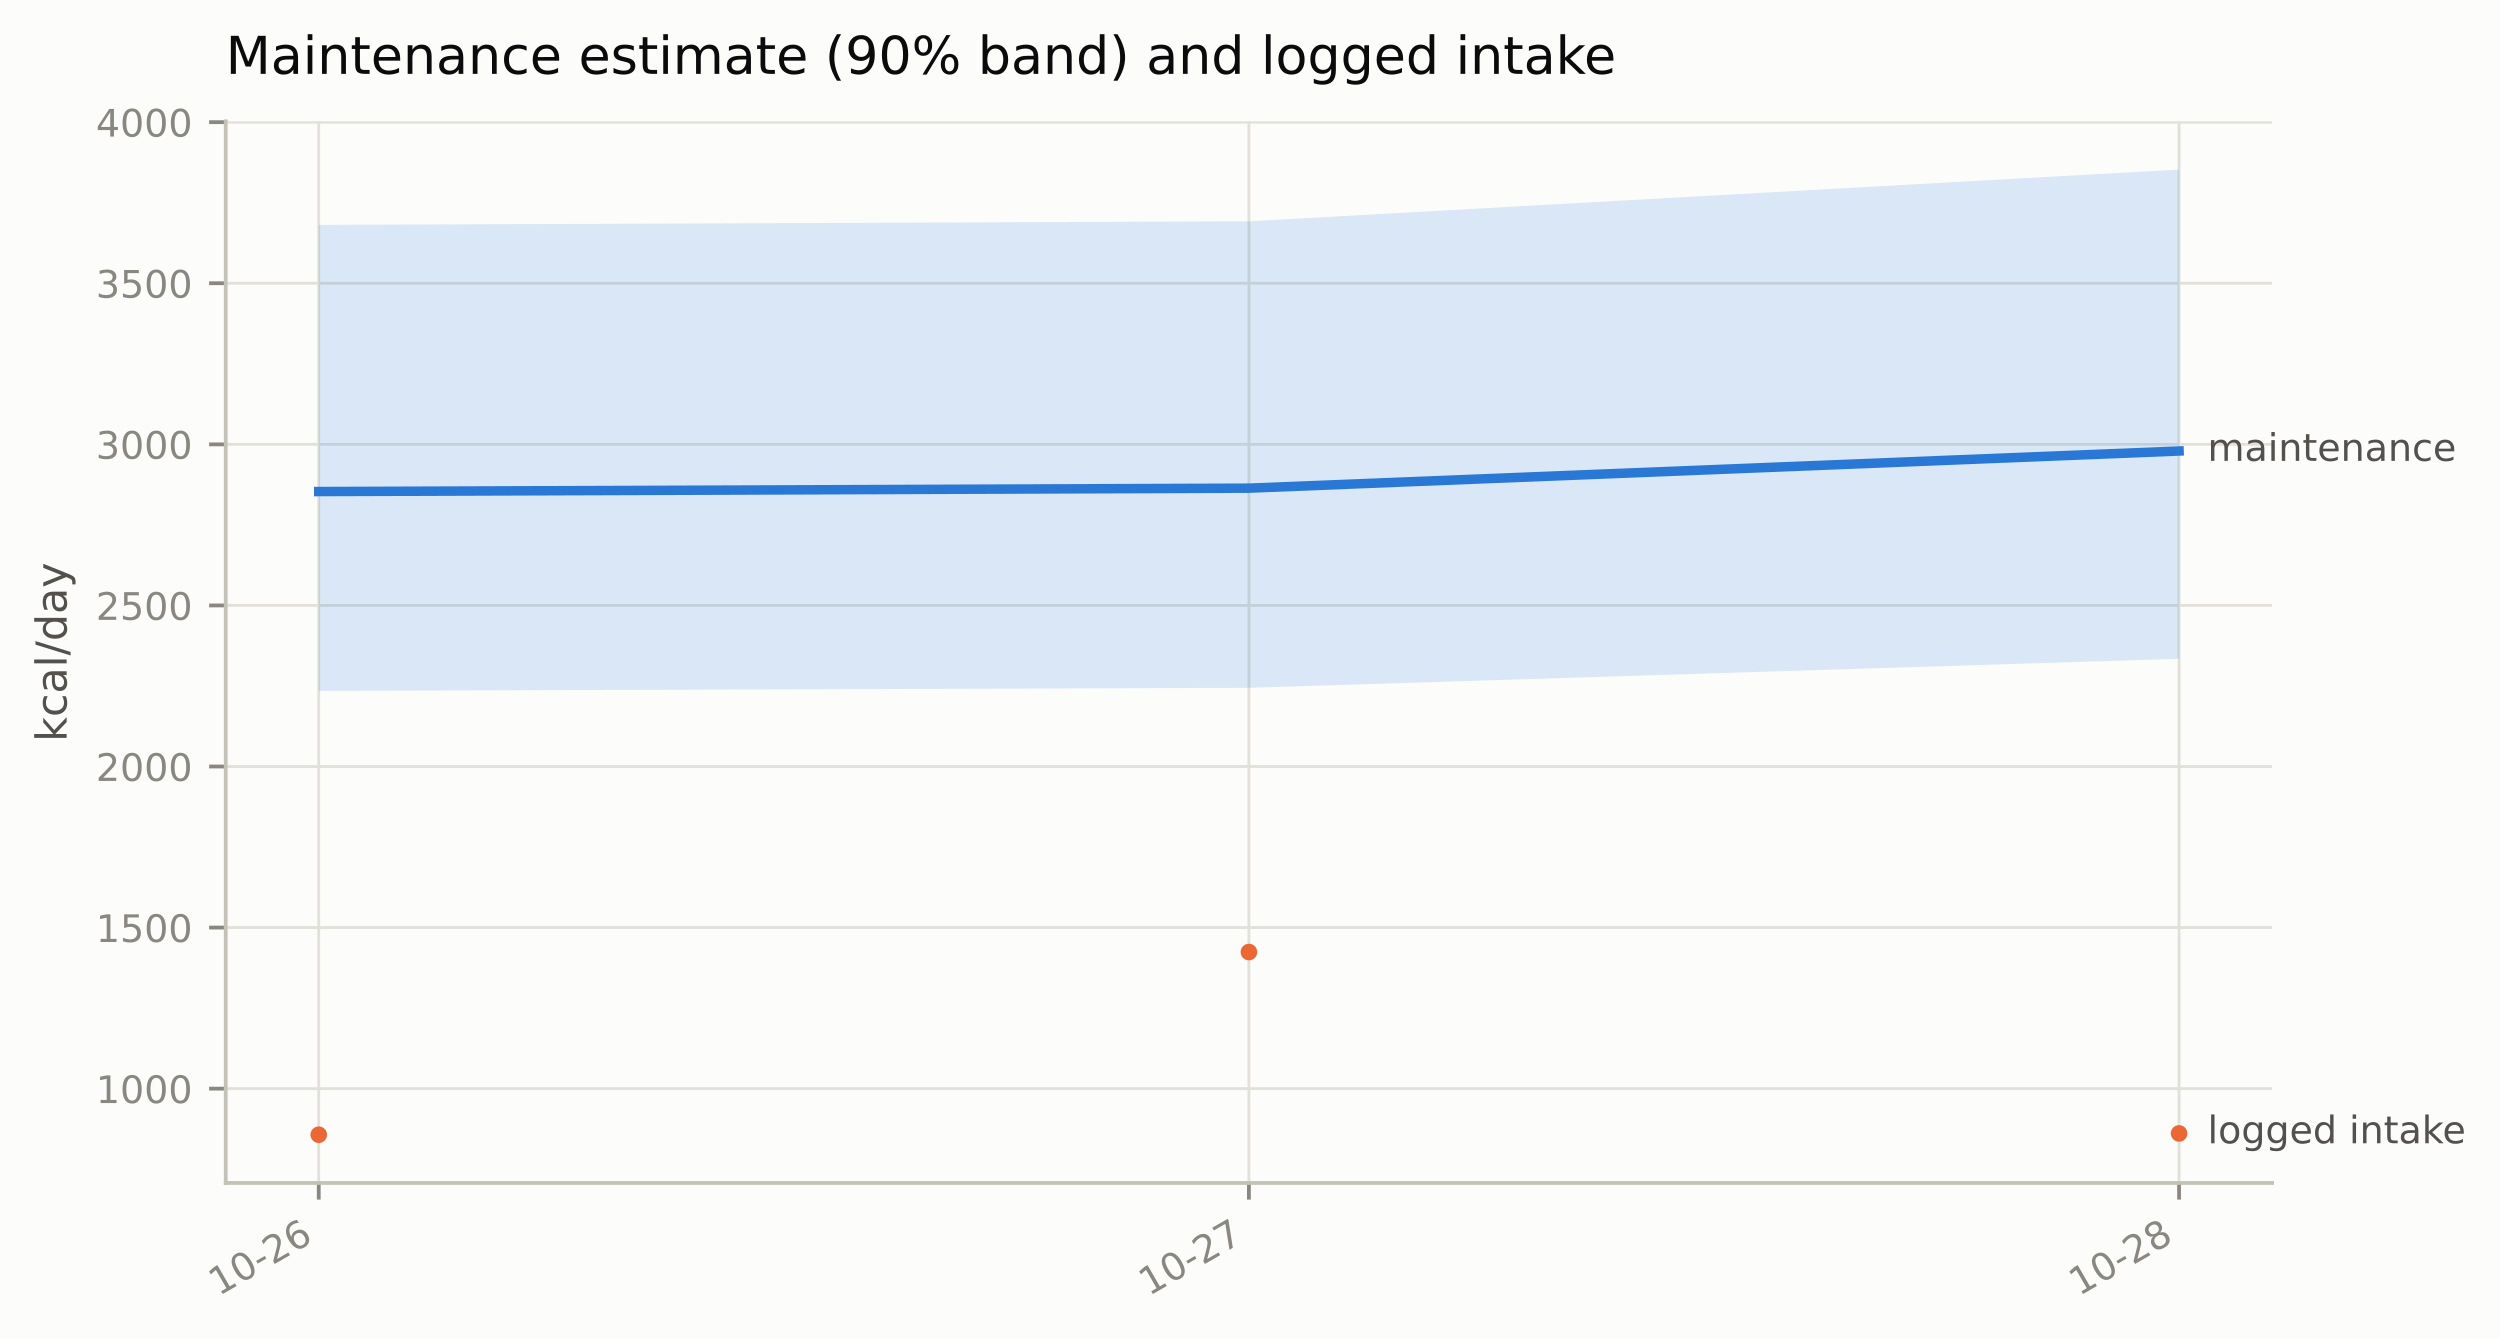
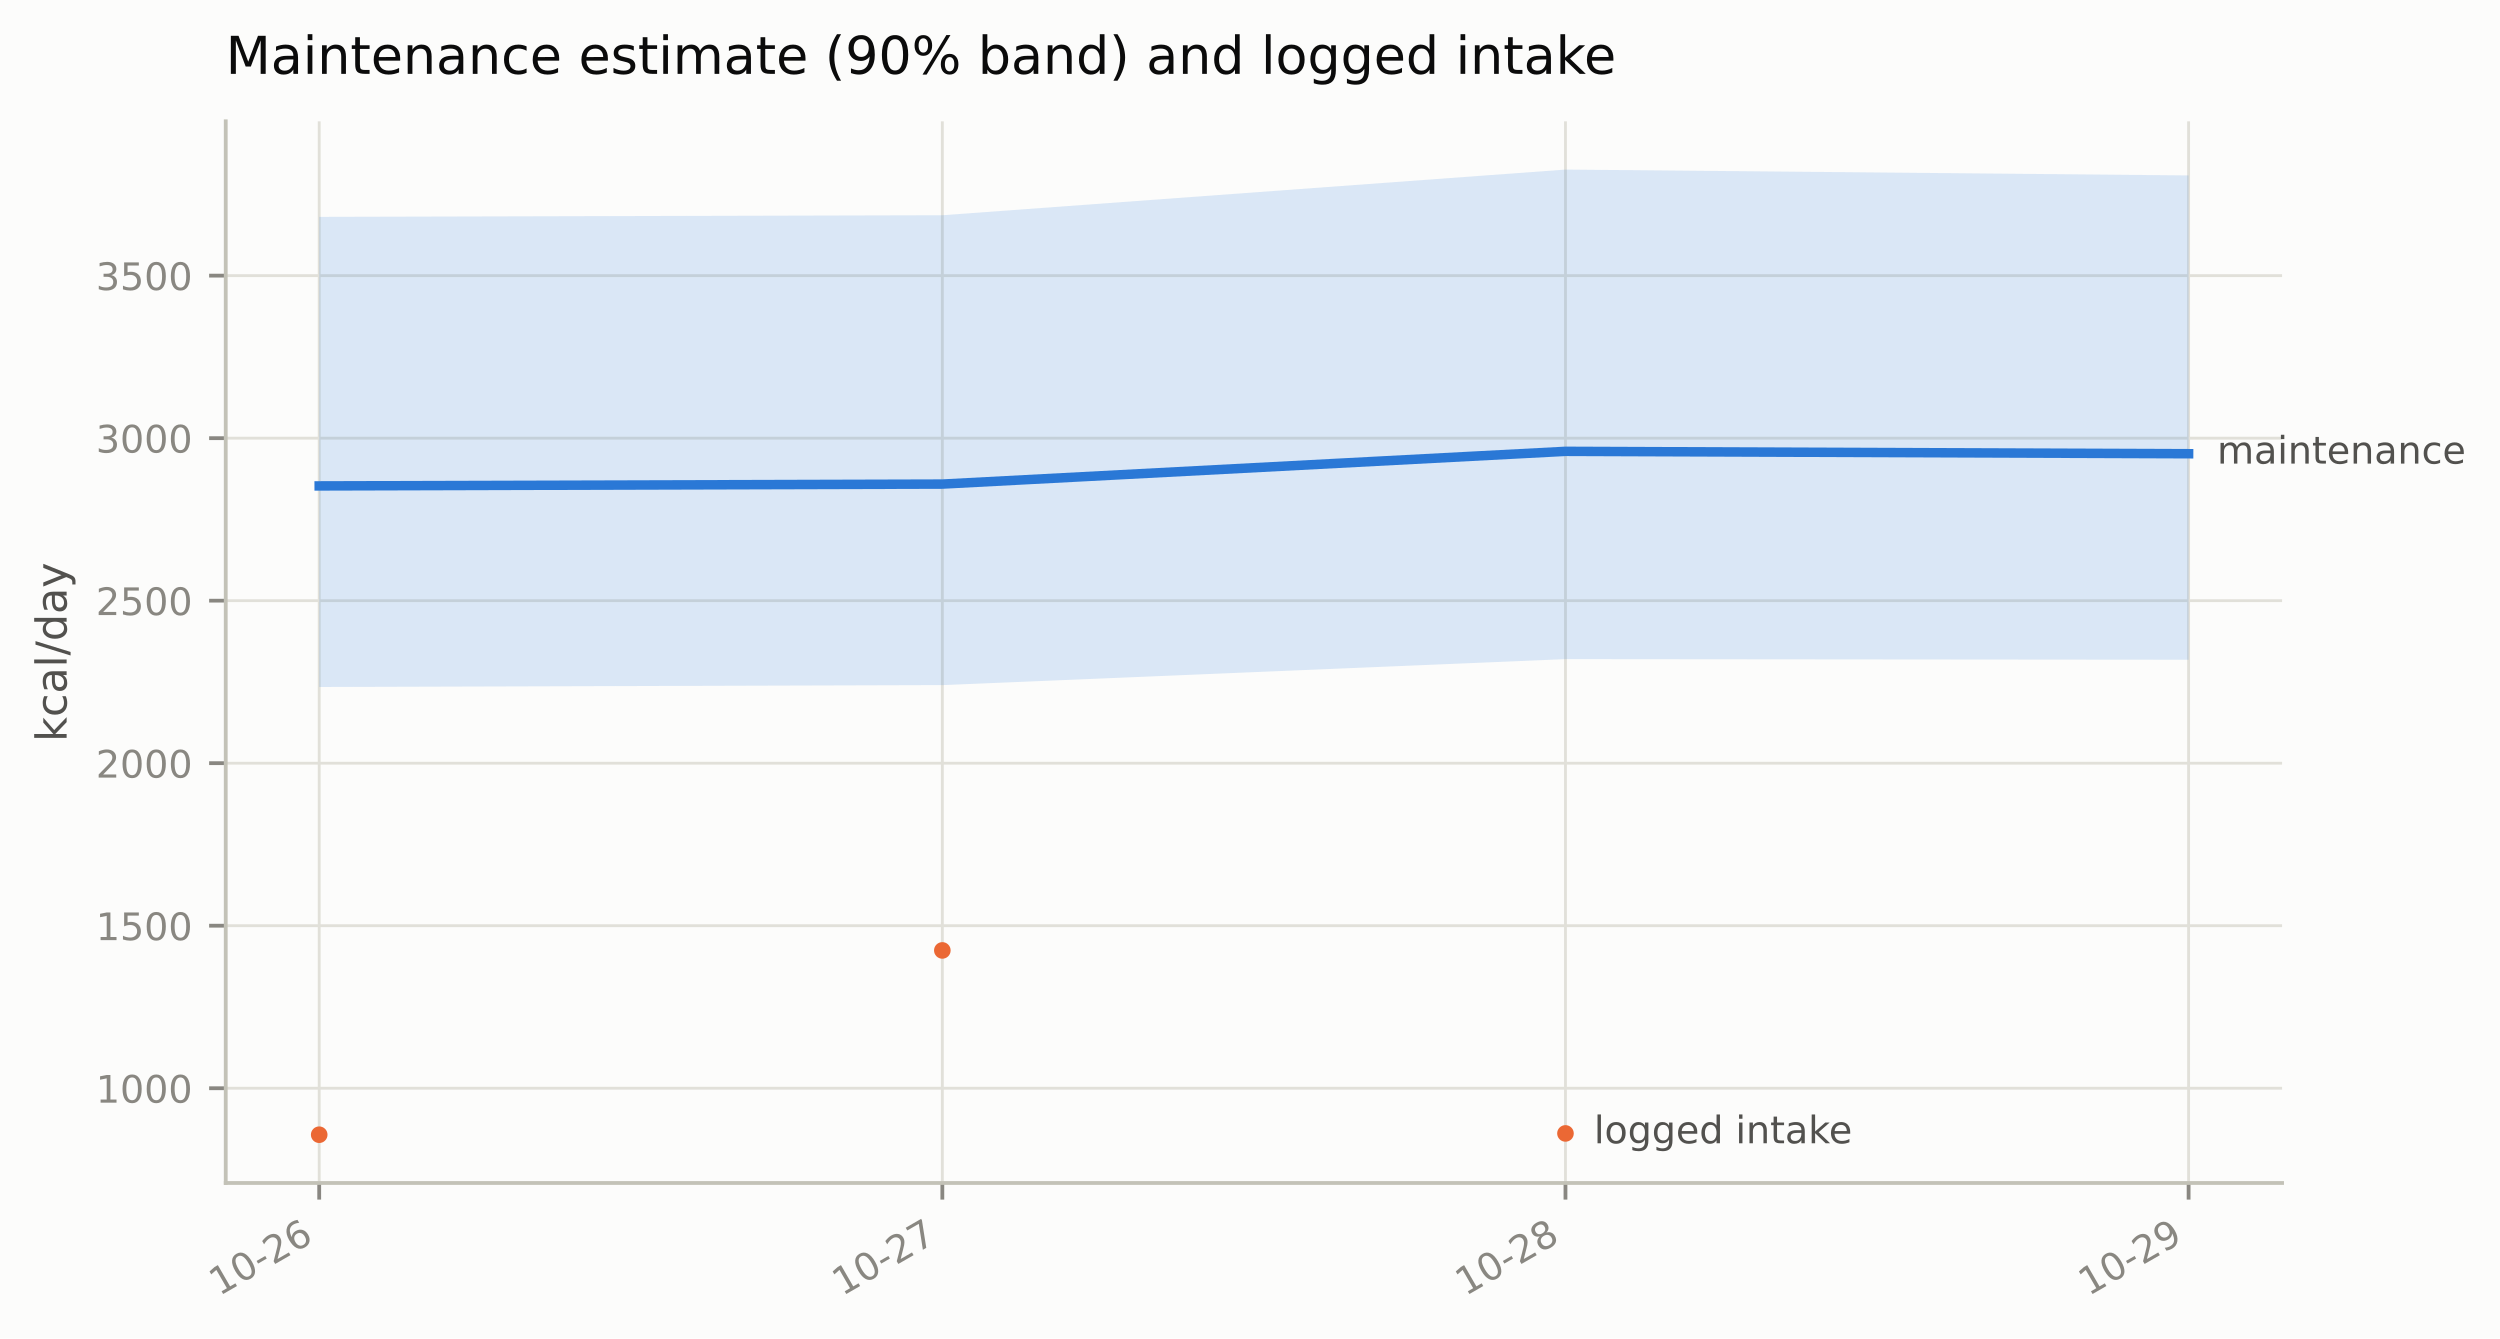
- <svg xmlns="http://www.w3.org/2000/svg" xmlns:xlink="http://www.w3.org/1999/xlink" width="526.741pt" height="282pt" viewBox="0 0 526.741 282" version="1.1">
+ <svg xmlns="http://www.w3.org/2000/svg" xmlns:xlink="http://www.w3.org/1999/xlink" width="526.737pt" height="282pt" viewBox="0 0 526.737 282" version="1.1">
  <defs>
    <style type="text/css">*{stroke-linejoin: round; stroke-linecap: butt}</style>
  </defs>
  <g id="figure_1">
    <g id="patch_1">
-       <path d="M 0 282  L 526.741 282  L 526.741 0  L 0 0  z " style="fill: #fcfcfb" />
+       <path d="M 0 282  L 526.737 282  L 526.737 0  L 0 0  z " style="fill: #fcfcfb" />
    </g>
    <g id="axes_1">
      <g id="patch_2">
-         <path d="M 47.561 249.248  L 478.72 249.248  L 478.72 25.558  L 47.561 25.558  z " style="fill: #fcfcfb" />
+         <path d="M 47.561 249.248  L 480.821 249.248  L 480.821 25.558  L 47.561 25.558  z " style="fill: #fcfcfb" />
      </g>
      <g id="matplotlib.axis_1">
        <g id="xtick_1">
          <g id="line2d_1">
-             <path d="M 67.159 249.248  L 67.159 25.558  " clip-path="url(#pf07a06e24a)" style="fill: none; stroke: #e1e0d9; stroke-width: 0.6; stroke-linecap: square" />
+             <path d="M 67.254 249.248  L 67.254 25.558  " clip-path="url(#p0d6412caec)" style="fill: none; stroke: #e1e0d9; stroke-width: 0.6; stroke-linecap: square" />
          </g>
          <g id="line2d_2">
            <defs>
-               <path id="mf9ef6f9d89" d="M 0 0  L 0 3.5  " style="stroke: #898781; stroke-width: 0.8" />
+               <path id="m7386e6dd67" d="M 0 0  L 0 3.5  " style="stroke: #898781; stroke-width: 0.8" />
            </defs>
            <g>
-               <use xlink:href="#mf9ef6f9d89" x="67.159" y="249.248" style="fill: #898781; stroke: #898781; stroke-width: 0.8" />
+               <use xlink:href="#m7386e6dd67" x="67.254" y="249.248" style="fill: #898781; stroke: #898781; stroke-width: 0.8" />
            </g>
          </g>
          <g id="text_1">
-             <g style="fill: #898781" transform="translate(46.06605 273.1351) rotate(-30) scale(0.08 -0.08)">
+             <g style="fill: #898781" transform="translate(46.16157 273.1351) rotate(-30) scale(0.08 -0.08)">
              <defs>
                <path id="DejaVuSans-14" d="M 794 531  L 1825 531  L 1825 4091  L 703 3866  L 703 4441  L 1819 4666  L 2450 4666  L 2450 531  L 3481 531  L 3481 0  L 794 0  L 794 531  z " transform="scale(0.015625)" />
                <path id="DejaVuSans-13" d="M 2034 4250  Q 1547 4250 1301 3770  Q 1056 3291 1056 2328  Q 1056 1369 1301 889  Q 1547 409 2034 409  Q 2525 409 2770 889  Q 3016 1369 3016 2328  Q 3016 3291 2770 3770  Q 2525 4250 2034 4250  z M 2034 4750  Q 2819 4750 3233 4129  Q 3647 3509 3647 2328  Q 3647 1150 3233 529  Q 2819 -91 2034 -91  Q 1250 -91 836 529  Q 422 1150 422 2328  Q 422 3509 836 4129  Q 1250 4750 2034 4750  z " transform="scale(0.015625)" />
                <path id="DejaVuSans-10" d="M 313 2009  L 1997 2009  L 1997 1497  L 313 1497  L 313 2009  z " transform="scale(0.015625)" />
                <path id="DejaVuSans-15" d="M 1228 531  L 3431 531  L 3431 0  L 469 0  L 469 531  Q 828 903 1448 1529  Q 2069 2156 2228 2338  Q 2531 2678 2651 2914  Q 2772 3150 2772 3378  Q 2772 3750 2511 3984  Q 2250 4219 1831 4219  Q 1534 4219 1204 4116  Q 875 4013 500 3803  L 500 4441  Q 881 4594 1212 4672  Q 1544 4750 1819 4750  Q 2544 4750 2975 4387  Q 3406 4025 3406 3419  Q 3406 3131 3298 2873  Q 3191 2616 2906 2266  Q 2828 2175 2409 1742  Q 1991 1309 1228 531  z " transform="scale(0.015625)" />
                <path id="DejaVuSans-19" d="M 2113 2584  Q 1688 2584 1439 2293  Q 1191 2003 1191 1497  Q 1191 994 1439 701  Q 1688 409 2113 409  Q 2538 409 2786 701  Q 3034 994 3034 1497  Q 3034 2003 2786 2293  Q 2538 2584 2113 2584  z M 3366 4563  L 3366 3988  Q 3128 4100 2886 4159  Q 2644 4219 2406 4219  Q 1781 4219 1451 3797  Q 1122 3375 1075 2522  Q 1259 2794 1537 2939  Q 1816 3084 2150 3084  Q 2853 3084 3261 2657  Q 3669 2231 3669 1497  Q 3669 778 3244 343  Q 2819 -91 2113 -91  Q 1303 -91 875 529  Q 447 1150 447 2328  Q 447 3434 972 4092  Q 1497 4750 2381 4750  Q 2619 4750 2861 4703  Q 3103 4656 3366 4563  z " transform="scale(0.015625)" />
              </defs>
              <use xlink:href="#DejaVuSans-14" />
              <use xlink:href="#DejaVuSans-13" transform="translate(63.625 0)" />
              <use xlink:href="#DejaVuSans-10" transform="translate(127.25 0)" />
              <use xlink:href="#DejaVuSans-15" transform="translate(163.3281 0)" />
              <use xlink:href="#DejaVuSans-19" transform="translate(226.9531 0)" />
            </g>
          </g>
        </g>
        <g id="xtick_2">
          <g id="line2d_3">
-             <path d="M 263.14 249.248  L 263.14 25.558  " clip-path="url(#pf07a06e24a)" style="fill: none; stroke: #e1e0d9; stroke-width: 0.6; stroke-linecap: square" />
+             <path d="M 198.545 249.248  L 198.545 25.558  " clip-path="url(#p0d6412caec)" style="fill: none; stroke: #e1e0d9; stroke-width: 0.6; stroke-linecap: square" />
          </g>
          <g id="line2d_4">
            <g>
-               <use xlink:href="#mf9ef6f9d89" x="263.14" y="249.248" style="fill: #898781; stroke: #898781; stroke-width: 0.8" />
+               <use xlink:href="#m7386e6dd67" x="198.545" y="249.248" style="fill: #898781; stroke: #898781; stroke-width: 0.8" />
            </g>
          </g>
          <g id="text_2">
-             <g style="fill: #898781" transform="translate(242.0473 273.1351) rotate(-30) scale(0.08 -0.08)">
+             <g style="fill: #898781" transform="translate(177.4525 273.1351) rotate(-30) scale(0.08 -0.08)">
              <defs>
                <path id="DejaVuSans-1a" d="M 525 4666  L 3525 4666  L 3525 4397  L 1831 0  L 1172 0  L 2766 4134  L 525 4134  L 525 4666  z " transform="scale(0.015625)" />
              </defs>
              <use xlink:href="#DejaVuSans-14" />
              <use xlink:href="#DejaVuSans-13" transform="translate(63.625 0)" />
              <use xlink:href="#DejaVuSans-10" transform="translate(127.25 0)" />
              <use xlink:href="#DejaVuSans-15" transform="translate(163.3281 0)" />
              <use xlink:href="#DejaVuSans-1a" transform="translate(226.9531 0)" />
            </g>
          </g>
        </g>
        <g id="xtick_3">
          <g id="line2d_5">
-             <path d="M 459.121 249.248  L 459.121 25.558  " clip-path="url(#pf07a06e24a)" style="fill: none; stroke: #e1e0d9; stroke-width: 0.6; stroke-linecap: square" />
+             <path d="M 329.836 249.248  L 329.836 25.558  " clip-path="url(#p0d6412caec)" style="fill: none; stroke: #e1e0d9; stroke-width: 0.6; stroke-linecap: square" />
          </g>
          <g id="line2d_6">
            <g>
-               <use xlink:href="#mf9ef6f9d89" x="459.121" y="249.248" style="fill: #898781; stroke: #898781; stroke-width: 0.8" />
+               <use xlink:href="#m7386e6dd67" x="329.836" y="249.248" style="fill: #898781; stroke: #898781; stroke-width: 0.8" />
            </g>
          </g>
          <g id="text_3">
-             <g style="fill: #898781" transform="translate(438.0286 273.1351) rotate(-30) scale(0.08 -0.08)">
+             <g style="fill: #898781" transform="translate(308.7435 273.1351) rotate(-30) scale(0.08 -0.08)">
              <defs>
                <path id="DejaVuSans-1b" d="M 2034 2216  Q 1584 2216 1326 1975  Q 1069 1734 1069 1313  Q 1069 891 1326 650  Q 1584 409 2034 409  Q 2484 409 2743 651  Q 3003 894 3003 1313  Q 3003 1734 2745 1975  Q 2488 2216 2034 2216  z M 1403 2484  Q 997 2584 770 2862  Q 544 3141 544 3541  Q 544 4100 942 4425  Q 1341 4750 2034 4750  Q 2731 4750 3128 4425  Q 3525 4100 3525 3541  Q 3525 3141 3298 2862  Q 3072 2584 2669 2484  Q 3125 2378 3379 2068  Q 3634 1759 3634 1313  Q 3634 634 3220 271  Q 2806 -91 2034 -91  Q 1263 -91 848 271  Q 434 634 434 1313  Q 434 1759 690 2068  Q 947 2378 1403 2484  z M 1172 3481  Q 1172 3119 1398 2916  Q 1625 2713 2034 2713  Q 2441 2713 2670 2916  Q 2900 3119 2900 3481  Q 2900 3844 2670 4047  Q 2441 4250 2034 4250  Q 1625 4250 1398 4047  Q 1172 3844 1172 3481  z " transform="scale(0.015625)" />
              </defs>
              <use xlink:href="#DejaVuSans-14" />
              <use xlink:href="#DejaVuSans-13" transform="translate(63.625 0)" />
              <use xlink:href="#DejaVuSans-10" transform="translate(127.25 0)" />
              <use xlink:href="#DejaVuSans-15" transform="translate(163.3281 0)" />
              <use xlink:href="#DejaVuSans-1b" transform="translate(226.9531 0)" />
            </g>
          </g>
        </g>
+         <g id="xtick_4">
+           <g id="line2d_7">
+             <path d="M 461.127 249.248  L 461.127 25.558  " clip-path="url(#p0d6412caec)" style="fill: none; stroke: #e1e0d9; stroke-width: 0.6; stroke-linecap: square" />
+           </g>
+           <g id="line2d_8">
+             <g>
+               <use xlink:href="#m7386e6dd67" x="461.127" y="249.248" style="fill: #898781; stroke: #898781; stroke-width: 0.8" />
+             </g>
+           </g>
+           <g id="text_4">
+             <g style="fill: #898781" transform="translate(440.0345 273.1351) rotate(-30) scale(0.08 -0.08)">
+               <defs>
+                 <path id="DejaVuSans-1c" d="M 703 97  L 703 672  Q 941 559 1184 500  Q 1428 441 1663 441  Q 2288 441 2617 861  Q 2947 1281 2994 2138  Q 2813 1869 2534 1725  Q 2256 1581 1919 1581  Q 1219 1581 811 2004  Q 403 2428 403 3163  Q 403 3881 828 4315  Q 1253 4750 1959 4750  Q 2769 4750 3195 4129  Q 3622 3509 3622 2328  Q 3622 1225 3098 567  Q 2575 -91 1691 -91  Q 1453 -91 1209 -44  Q 966 3 703 97  z M 1959 2075  Q 2384 2075 2632 2365  Q 2881 2656 2881 3163  Q 2881 3666 2632 3958  Q 2384 4250 1959 4250  Q 1534 4250 1286 3958  Q 1038 3666 1038 3163  Q 1038 2656 1286 2365  Q 1534 2075 1959 2075  z " transform="scale(0.015625)" />
+               </defs>
+               <use xlink:href="#DejaVuSans-14" />
+               <use xlink:href="#DejaVuSans-13" transform="translate(63.625 0)" />
+               <use xlink:href="#DejaVuSans-10" transform="translate(127.25 0)" />
+               <use xlink:href="#DejaVuSans-15" transform="translate(163.3281 0)" />
+               <use xlink:href="#DejaVuSans-1c" transform="translate(226.9531 0)" />
+             </g>
+           </g>
+         </g>
      </g>
      <g id="matplotlib.axis_2">
        <g id="ytick_1">
-           <g id="line2d_7">
-             <path d="M 47.561 229.374  L 478.72 229.374  " clip-path="url(#pf07a06e24a)" style="fill: none; stroke: #e1e0d9; stroke-width: 0.6; stroke-linecap: square" />
-           </g>
-           <g id="line2d_8">
+           <g id="line2d_9">
+             <path d="M 47.561 229.287  L 480.821 229.287  " clip-path="url(#p0d6412caec)" style="fill: none; stroke: #e1e0d9; stroke-width: 0.6; stroke-linecap: square" />
+           </g>
+           <g id="line2d_10">
            <defs>
-               <path id="mc344b461cc" d="M 0 0  L -3.5 0  " style="stroke: #898781; stroke-width: 0.8" />
+               <path id="m24482c0c9b" d="M 0 0  L -3.5 0  " style="stroke: #898781; stroke-width: 0.8" />
            </defs>
            <g>
-               <use xlink:href="#mc344b461cc" x="47.561" y="229.374" style="fill: #898781; stroke: #898781; stroke-width: 0.8" />
-             </g>
-           </g>
-           <g id="text_4">
-             <g style="fill: #898781" transform="translate(20.2007 232.4131) scale(0.08 -0.08)">
+               <use xlink:href="#m24482c0c9b" x="47.561" y="229.287" style="fill: #898781; stroke: #898781; stroke-width: 0.8" />
+             </g>
+           </g>
+           <g id="text_5">
+             <g style="fill: #898781" transform="translate(20.2007 232.3261) scale(0.08 -0.08)">
              <use xlink:href="#DejaVuSans-14" />
              <use xlink:href="#DejaVuSans-13" transform="translate(63.625 0)" />
              <use xlink:href="#DejaVuSans-13" transform="translate(127.25 0)" />
              <use xlink:href="#DejaVuSans-13" transform="translate(190.875 0)" />
            </g>
          </g>
        </g>
        <g id="ytick_2">
-           <g id="line2d_9">
-             <path d="M 47.561 195.435  L 478.72 195.435  " clip-path="url(#pf07a06e24a)" style="fill: none; stroke: #e1e0d9; stroke-width: 0.6; stroke-linecap: square" />
-           </g>
-           <g id="line2d_10">
-             <g>
-               <use xlink:href="#mc344b461cc" x="47.561" y="195.435" style="fill: #898781; stroke: #898781; stroke-width: 0.8" />
-             </g>
-           </g>
-           <g id="text_5">
-             <g style="fill: #898781" transform="translate(20.2007 198.4746) scale(0.08 -0.08)">
+           <g id="line2d_11">
+             <path d="M 47.561 195.044  L 480.821 195.044  " clip-path="url(#p0d6412caec)" style="fill: none; stroke: #e1e0d9; stroke-width: 0.6; stroke-linecap: square" />
+           </g>
+           <g id="line2d_12">
+             <g>
+               <use xlink:href="#m24482c0c9b" x="47.561" y="195.044" style="fill: #898781; stroke: #898781; stroke-width: 0.8" />
+             </g>
+           </g>
+           <g id="text_6">
+             <g style="fill: #898781" transform="translate(20.2007 198.0832) scale(0.08 -0.08)">
              <defs>
                <path id="DejaVuSans-18" d="M 691 4666  L 3169 4666  L 3169 4134  L 1269 4134  L 1269 2991  Q 1406 3038 1543 3061  Q 1681 3084 1819 3084  Q 2600 3084 3056 2656  Q 3513 2228 3513 1497  Q 3513 744 3044 326  Q 2575 -91 1722 -91  Q 1428 -91 1123 -41  Q 819 9 494 109  L 494 744  Q 775 591 1075 516  Q 1375 441 1709 441  Q 2250 441 2565 725  Q 2881 1009 2881 1497  Q 2881 1984 2565 2268  Q 2250 2553 1709 2553  Q 1456 2553 1204 2497  Q 953 2441 691 2322  L 691 4666  z " transform="scale(0.015625)" />
              </defs>
              <use xlink:href="#DejaVuSans-14" />
              <use xlink:href="#DejaVuSans-18" transform="translate(63.625 0)" />
              <use xlink:href="#DejaVuSans-13" transform="translate(127.25 0)" />
              <use xlink:href="#DejaVuSans-13" transform="translate(190.875 0)" />
            </g>
          </g>
        </g>
        <g id="ytick_3">
-           <g id="line2d_11">
-             <path d="M 47.561 161.497  L 478.72 161.497  " clip-path="url(#pf07a06e24a)" style="fill: none; stroke: #e1e0d9; stroke-width: 0.6; stroke-linecap: square" />
-           </g>
-           <g id="line2d_12">
-             <g>
-               <use xlink:href="#mc344b461cc" x="47.561" y="161.497" style="fill: #898781; stroke: #898781; stroke-width: 0.8" />
-             </g>
-           </g>
-           <g id="text_6">
-             <g style="fill: #898781" transform="translate(20.2007 164.536) scale(0.08 -0.08)">
+           <g id="line2d_13">
+             <path d="M 47.561 160.801  L 480.821 160.801  " clip-path="url(#p0d6412caec)" style="fill: none; stroke: #e1e0d9; stroke-width: 0.6; stroke-linecap: square" />
+           </g>
+           <g id="line2d_14">
+             <g>
+               <use xlink:href="#m24482c0c9b" x="47.561" y="160.801" style="fill: #898781; stroke: #898781; stroke-width: 0.8" />
+             </g>
+           </g>
+           <g id="text_7">
+             <g style="fill: #898781" transform="translate(20.2007 163.8403) scale(0.08 -0.08)">
              <use xlink:href="#DejaVuSans-15" />
              <use xlink:href="#DejaVuSans-13" transform="translate(63.625 0)" />
              <use xlink:href="#DejaVuSans-13" transform="translate(127.25 0)" />
              <use xlink:href="#DejaVuSans-13" transform="translate(190.875 0)" />
            </g>
          </g>
        </g>
        <g id="ytick_4">
-           <g id="line2d_13">
-             <path d="M 47.561 127.558  L 478.72 127.558  " clip-path="url(#pf07a06e24a)" style="fill: none; stroke: #e1e0d9; stroke-width: 0.6; stroke-linecap: square" />
-           </g>
-           <g id="line2d_14">
-             <g>
-               <use xlink:href="#mc344b461cc" x="47.561" y="127.558" style="fill: #898781; stroke: #898781; stroke-width: 0.8" />
-             </g>
-           </g>
-           <g id="text_7">
-             <g style="fill: #898781" transform="translate(20.2007 130.5975) scale(0.08 -0.08)">
+           <g id="line2d_15">
+             <path d="M 47.561 126.558  L 480.821 126.558  " clip-path="url(#p0d6412caec)" style="fill: none; stroke: #e1e0d9; stroke-width: 0.6; stroke-linecap: square" />
+           </g>
+           <g id="line2d_16">
+             <g>
+               <use xlink:href="#m24482c0c9b" x="47.561" y="126.558" style="fill: #898781; stroke: #898781; stroke-width: 0.8" />
+             </g>
+           </g>
+           <g id="text_8">
+             <g style="fill: #898781" transform="translate(20.2007 129.5974) scale(0.08 -0.08)">
              <use xlink:href="#DejaVuSans-15" />
              <use xlink:href="#DejaVuSans-18" transform="translate(63.625 0)" />
              <use xlink:href="#DejaVuSans-13" transform="translate(127.25 0)" />
              <use xlink:href="#DejaVuSans-13" transform="translate(190.875 0)" />
            </g>
          </g>
        </g>
        <g id="ytick_5">
-           <g id="line2d_15">
-             <path d="M 47.561 93.62  L 478.72 93.62  " clip-path="url(#pf07a06e24a)" style="fill: none; stroke: #e1e0d9; stroke-width: 0.6; stroke-linecap: square" />
-           </g>
-           <g id="line2d_16">
-             <g>
-               <use xlink:href="#mc344b461cc" x="47.561" y="93.62" style="fill: #898781; stroke: #898781; stroke-width: 0.8" />
-             </g>
-           </g>
-           <g id="text_8">
-             <g style="fill: #898781" transform="translate(20.2007 96.65893) scale(0.08 -0.08)">
+           <g id="line2d_17">
+             <path d="M 47.561 92.315  L 480.821 92.315  " clip-path="url(#p0d6412caec)" style="fill: none; stroke: #e1e0d9; stroke-width: 0.6; stroke-linecap: square" />
+           </g>
+           <g id="line2d_18">
+             <g>
+               <use xlink:href="#m24482c0c9b" x="47.561" y="92.315" style="fill: #898781; stroke: #898781; stroke-width: 0.8" />
+             </g>
+           </g>
+           <g id="text_9">
+             <g style="fill: #898781" transform="translate(20.2007 95.35455) scale(0.08 -0.08)">
              <defs>
                <path id="DejaVuSans-16" d="M 2597 2516  Q 3050 2419 3304 2112  Q 3559 1806 3559 1356  Q 3559 666 3084 287  Q 2609 -91 1734 -91  Q 1441 -91 1130 -33  Q 819 25 488 141  L 488 750  Q 750 597 1062 519  Q 1375 441 1716 441  Q 2309 441 2620 675  Q 2931 909 2931 1356  Q 2931 1769 2642 2001  Q 2353 2234 1838 2234  L 1294 2234  L 1294 2753  L 1863 2753  Q 2328 2753 2575 2939  Q 2822 3125 2822 3475  Q 2822 3834 2567 4026  Q 2313 4219 1838 4219  Q 1578 4219 1281 4162  Q 984 4106 628 3988  L 628 4550  Q 988 4650 1302 4700  Q 1616 4750 1894 4750  Q 2613 4750 3031 4423  Q 3450 4097 3450 3541  Q 3450 3153 3228 2886  Q 3006 2619 2597 2516  z " transform="scale(0.015625)" />
              </defs>
              <use xlink:href="#DejaVuSans-16" />
              <use xlink:href="#DejaVuSans-13" transform="translate(63.625 0)" />
              <use xlink:href="#DejaVuSans-13" transform="translate(127.25 0)" />
              <use xlink:href="#DejaVuSans-13" transform="translate(190.875 0)" />
            </g>
          </g>
        </g>
        <g id="ytick_6">
-           <g id="line2d_17">
-             <path d="M 47.561 59.681  L 478.72 59.681  " clip-path="url(#pf07a06e24a)" style="fill: none; stroke: #e1e0d9; stroke-width: 0.6; stroke-linecap: square" />
-           </g>
-           <g id="line2d_18">
-             <g>
-               <use xlink:href="#mc344b461cc" x="47.561" y="59.681" style="fill: #898781; stroke: #898781; stroke-width: 0.8" />
-             </g>
-           </g>
-           <g id="text_9">
-             <g style="fill: #898781" transform="translate(20.2007 62.72038) scale(0.08 -0.08)">
+           <g id="line2d_19">
+             <path d="M 47.561 58.073  L 480.821 58.073  " clip-path="url(#p0d6412caec)" style="fill: none; stroke: #e1e0d9; stroke-width: 0.6; stroke-linecap: square" />
+           </g>
+           <g id="line2d_20">
+             <g>
+               <use xlink:href="#m24482c0c9b" x="47.561" y="58.073" style="fill: #898781; stroke: #898781; stroke-width: 0.8" />
+             </g>
+           </g>
+           <g id="text_10">
+             <g style="fill: #898781" transform="translate(20.2007 61.11167) scale(0.08 -0.08)">
              <use xlink:href="#DejaVuSans-16" />
              <use xlink:href="#DejaVuSans-18" transform="translate(63.625 0)" />
-               <use xlink:href="#DejaVuSans-13" transform="translate(127.25 0)" />
-               <use xlink:href="#DejaVuSans-13" transform="translate(190.875 0)" />
-             </g>
-           </g>
-         </g>
-         <g id="ytick_7">
-           <g id="line2d_19">
-             <path d="M 47.561 25.743  L 478.72 25.743  " clip-path="url(#pf07a06e24a)" style="fill: none; stroke: #e1e0d9; stroke-width: 0.6; stroke-linecap: square" />
-           </g>
-           <g id="line2d_20">
-             <g>
-               <use xlink:href="#mc344b461cc" x="47.561" y="25.743" style="fill: #898781; stroke: #898781; stroke-width: 0.8" />
-             </g>
-           </g>
-           <g id="text_10">
-             <g style="fill: #898781" transform="translate(20.2007 28.78184) scale(0.08 -0.08)">
-               <defs>
-                 <path id="DejaVuSans-17" d="M 2419 4116  L 825 1625  L 2419 1625  L 2419 4116  z M 2253 4666  L 3047 4666  L 3047 1625  L 3713 1625  L 3713 1100  L 3047 1100  L 3047 0  L 2419 0  L 2419 1100  L 313 1100  L 313 1709  L 2253 4666  z " transform="scale(0.015625)" />
-               </defs>
-               <use xlink:href="#DejaVuSans-17" />
-               <use xlink:href="#DejaVuSans-13" transform="translate(63.625 0)" />
              <use xlink:href="#DejaVuSans-13" transform="translate(127.25 0)" />
              <use xlink:href="#DejaVuSans-13" transform="translate(190.875 0)" />
            </g>
          </g>
        </g>
        <g id="text_11">
          <g style="fill: #52514e" transform="translate(14.03859 156.285) rotate(-90) scale(0.09 -0.09)">
            <defs>
              <path id="DejaVuSans-4e" d="M 581 4863  L 1159 4863  L 1159 1991  L 2875 3500  L 3609 3500  L 1753 1863  L 3688 0  L 2938 0  L 1159 1709  L 1159 0  L 581 0  L 581 4863  z " transform="scale(0.015625)" />
              <path id="DejaVuSans-46" d="M 3122 3366  L 3122 2828  Q 2878 2963 2633 3030  Q 2388 3097 2138 3097  Q 1578 3097 1268 2742  Q 959 2388 959 1747  Q 959 1106 1268 751  Q 1578 397 2138 397  Q 2388 397 2633 464  Q 2878 531 3122 666  L 3122 134  Q 2881 22 2623 -34  Q 2366 -91 2075 -91  Q 1284 -91 818 406  Q 353 903 353 1747  Q 353 2603 823 3093  Q 1294 3584 2113 3584  Q 2378 3584 2631 3529  Q 2884 3475 3122 3366  z " transform="scale(0.015625)" />
              <path id="DejaVuSans-44" d="M 2194 1759  Q 1497 1759 1228 1600  Q 959 1441 959 1056  Q 959 750 1161 570  Q 1363 391 1709 391  Q 2188 391 2477 730  Q 2766 1069 2766 1631  L 2766 1759  L 2194 1759  z M 3341 1997  L 3341 0  L 2766 0  L 2766 531  Q 2569 213 2275 61  Q 1981 -91 1556 -91  Q 1019 -91 701 211  Q 384 513 384 1019  Q 384 1609 779 1909  Q 1175 2209 1959 2209  L 2766 2209  L 2766 2266  Q 2766 2663 2505 2880  Q 2244 3097 1772 3097  Q 1472 3097 1187 3025  Q 903 2953 641 2809  L 641 3341  Q 956 3463 1253 3523  Q 1550 3584 1831 3584  Q 2591 3584 2966 3190  Q 3341 2797 3341 1997  z " transform="scale(0.015625)" />
              <path id="DejaVuSans-4f" d="M 603 4863  L 1178 4863  L 1178 0  L 603 0  L 603 4863  z " transform="scale(0.015625)" />
              <path id="DejaVuSans-12" d="M 1625 4666  L 2156 4666  L 531 -594  L 0 -594  L 1625 4666  z " transform="scale(0.015625)" />
              <path id="DejaVuSans-47" d="M 2906 2969  L 2906 4863  L 3481 4863  L 3481 0  L 2906 0  L 2906 525  Q 2725 213 2448 61  Q 2172 -91 1784 -91  Q 1150 -91 751 415  Q 353 922 353 1747  Q 353 2572 751 3078  Q 1150 3584 1784 3584  Q 2172 3584 2448 3432  Q 2725 3281 2906 2969  z M 947 1747  Q 947 1113 1208 752  Q 1469 391 1925 391  Q 2381 391 2643 752  Q 2906 1113 2906 1747  Q 2906 2381 2643 2742  Q 2381 3103 1925 3103  Q 1469 3103 1208 2742  Q 947 2381 947 1747  z " transform="scale(0.015625)" />
              <path id="DejaVuSans-5c" d="M 2059 -325  Q 1816 -950 1584 -1140  Q 1353 -1331 966 -1331  L 506 -1331  L 506 -850  L 844 -850  Q 1081 -850 1212 -737  Q 1344 -625 1503 -206  L 1606 56  L 191 3500  L 800 3500  L 1894 763  L 2988 3500  L 3597 3500  L 2059 -325  z " transform="scale(0.015625)" />
            </defs>
            <use xlink:href="#DejaVuSans-4e" />
            <use xlink:href="#DejaVuSans-46" transform="translate(57.90625 0)" />
            <use xlink:href="#DejaVuSans-44" transform="translate(112.8906 0)" />
            <use xlink:href="#DejaVuSans-4f" transform="translate(174.1719 0)" />
            <use xlink:href="#DejaVuSans-12" transform="translate(201.9531 0)" />
            <use xlink:href="#DejaVuSans-47" transform="translate(235.6406 0)" />
            <use xlink:href="#DejaVuSans-44" transform="translate(299.125 0)" />
            <use xlink:href="#DejaVuSans-5c" transform="translate(360.4062 0)" />
          </g>
        </g>
      </g>
      <g id="FillBetweenPolyCollection_1">
        <defs>
-           <path id="m3a1592a500" d="M 67.159 -234.617  L 67.159 -136.434  L 263.14 -137.085  L 459.121 -143.204  L 459.121 -246.274  L 459.121 -246.274  L 263.14 -235.37  L 67.159 -234.617  z " />
+           <path id="mbb190a72bc" d="M 67.254 -236.309  L 67.254 -137.252  L 198.545 -137.653  L 329.836 -143.127  L 461.127 -142.997  L 461.127 -245.037  L 461.127 -245.037  L 329.836 -246.274  L 198.545 -236.652  L 67.254 -236.309  z " />
        </defs>
-         <g clip-path="url(#pf07a06e24a)">
-           <use xlink:href="#m3a1592a500" x="0" y="282" style="fill: #2a78d6; fill-opacity: 0.16" />
+         <g clip-path="url(#p0d6412caec)">
+           <use xlink:href="#mbb190a72bc" x="0" y="282" style="fill: #2a78d6; fill-opacity: 0.16" />
        </g>
      </g>
      <g id="line2d_21">
        <defs>
-           <path id="mb924310a9f" d="M 0 1.75  C 0.464 1.75 0.909 1.566 1.237 1.237  C 1.566 0.909 1.75 0.464 1.75 0  C 1.75 -0.464 1.566 -0.909 1.237 -1.237  C 0.909 -1.566 0.464 -1.75 0 -1.75  C -0.464 -1.75 -0.909 -1.566 -1.237 -1.237  C -1.566 -0.909 -1.75 -0.464 -1.75 0  C -1.75 0.464 -1.566 0.909 -1.237 1.237  C -0.909 1.566 -0.464 1.75 0 1.75  z " />
+           <path id="m80b0ab63e4" d="M 0 1.75  C 0.464 1.75 0.909 1.566 1.237 1.237  C 1.566 0.909 1.75 0.464 1.75 0  C 1.75 -0.464 1.566 -0.909 1.237 -1.237  C 0.909 -1.566 0.464 -1.75 0 -1.75  C -0.464 -1.75 -0.909 -1.566 -1.237 -1.237  C -1.566 -0.909 -1.75 -0.464 -1.75 0  C -1.75 0.464 -1.566 0.909 -1.237 1.237  C -0.909 1.566 -0.464 1.75 0 1.75  z " />
        </defs>
-         <g clip-path="url(#pf07a06e24a)">
-           <use xlink:href="#mb924310a9f" x="67.159" y="239.08" style="fill: #eb6834" />
-           <use xlink:href="#mb924310a9f" x="263.14" y="200.594" style="fill: #eb6834" />
-           <use xlink:href="#mb924310a9f" x="459.121" y="238.809" style="fill: #eb6834" />
+         <g clip-path="url(#p0d6412caec)">
+           <use xlink:href="#m80b0ab63e4" x="67.254" y="239.08" style="fill: #eb6834" />
+           <use xlink:href="#m80b0ab63e4" x="198.545" y="200.249" style="fill: #eb6834" />
+           <use xlink:href="#m80b0ab63e4" x="329.836" y="238.807" style="fill: #eb6834" />
        </g>
      </g>
      <g id="patch_3">
        <path d="M 47.561 249.248  L 47.561 25.558  " style="fill: none; stroke: #c3c2b7; stroke-width: 0.8; stroke-linejoin: miter; stroke-linecap: square" />
      </g>
      <g id="patch_4">
-         <path d="M 47.561 249.248  L 478.72 249.248  " style="fill: none; stroke: #c3c2b7; stroke-width: 0.8; stroke-linejoin: miter; stroke-linecap: square" />
+         <path d="M 47.561 249.248  L 480.821 249.248  " style="fill: none; stroke: #c3c2b7; stroke-width: 0.8; stroke-linejoin: miter; stroke-linecap: square" />
      </g>
      <g id="line2d_22">
-         <path d="M 67.159 103.569  L 263.14 102.854  L 459.121 95.025  " clip-path="url(#pf07a06e24a)" style="fill: none; stroke: #2a78d6; stroke-width: 2; stroke-linecap: square" />
+         <path d="M 67.254 102.38  L 198.545 101.994  L 329.836 95.095  L 461.127 95.602  " clip-path="url(#p0d6412caec)" style="fill: none; stroke: #2a78d6; stroke-width: 2; stroke-linecap: square" />
      </g>
      <g id="text_12">
-         <g style="fill: #52514e" transform="translate(465.1214 240.8874) scale(0.08 -0.08)">
+         <g style="fill: #52514e" transform="translate(335.8363 240.885) scale(0.08 -0.08)">
          <defs>
            <path id="DejaVuSans-52" d="M 1959 3097  Q 1497 3097 1228 2736  Q 959 2375 959 1747  Q 959 1119 1226 758  Q 1494 397 1959 397  Q 2419 397 2687 759  Q 2956 1122 2956 1747  Q 2956 2369 2687 2733  Q 2419 3097 1959 3097  z M 1959 3584  Q 2709 3584 3137 3096  Q 3566 2609 3566 1747  Q 3566 888 3137 398  Q 2709 -91 1959 -91  Q 1206 -91 779 398  Q 353 888 353 1747  Q 353 2609 779 3096  Q 1206 3584 1959 3584  z " transform="scale(0.015625)" />
            <path id="DejaVuSans-4a" d="M 2906 1791  Q 2906 2416 2648 2759  Q 2391 3103 1925 3103  Q 1463 3103 1205 2759  Q 947 2416 947 1791  Q 947 1169 1205 825  Q 1463 481 1925 481  Q 2391 481 2648 825  Q 2906 1169 2906 1791  z M 3481 434  Q 3481 -459 3084 -895  Q 2688 -1331 1869 -1331  Q 1566 -1331 1297 -1286  Q 1028 -1241 775 -1147  L 775 -588  Q 1028 -725 1275 -790  Q 1522 -856 1778 -856  Q 2344 -856 2625 -561  Q 2906 -266 2906 331  L 2906 616  Q 2728 306 2450 153  Q 2172 0 1784 0  Q 1141 0 747 490  Q 353 981 353 1791  Q 353 2603 747 3093  Q 1141 3584 1784 3584  Q 2172 3584 2450 3431  Q 2728 3278 2906 2969  L 2906 3500  L 3481 3500  L 3481 434  z " transform="scale(0.015625)" />
            <path id="DejaVuSans-48" d="M 3597 1894  L 3597 1613  L 953 1613  Q 991 1019 1311 708  Q 1631 397 2203 397  Q 2534 397 2845 478  Q 3156 559 3463 722  L 3463 178  Q 3153 47 2828 -22  Q 2503 -91 2169 -91  Q 1331 -91 842 396  Q 353 884 353 1716  Q 353 2575 817 3079  Q 1281 3584 2069 3584  Q 2775 3584 3186 3129  Q 3597 2675 3597 1894  z M 3022 2063  Q 3016 2534 2758 2815  Q 2500 3097 2075 3097  Q 1594 3097 1305 2825  Q 1016 2553 972 2059  L 3022 2063  z " transform="scale(0.015625)" />
            <path id="DejaVuSans-3" transform="scale(0.015625)" />
            <path id="DejaVuSans-4c" d="M 603 3500  L 1178 3500  L 1178 0  L 603 0  L 603 3500  z M 603 4863  L 1178 4863  L 1178 4134  L 603 4134  L 603 4863  z " transform="scale(0.015625)" />
            <path id="DejaVuSans-51" d="M 3513 2113  L 3513 0  L 2938 0  L 2938 2094  Q 2938 2591 2744 2837  Q 2550 3084 2163 3084  Q 1697 3084 1428 2787  Q 1159 2491 1159 1978  L 1159 0  L 581 0  L 581 3500  L 1159 3500  L 1159 2956  Q 1366 3272 1645 3428  Q 1925 3584 2291 3584  Q 2894 3584 3203 3211  Q 3513 2838 3513 2113  z " transform="scale(0.015625)" />
            <path id="DejaVuSans-57" d="M 1172 4494  L 1172 3500  L 2356 3500  L 2356 3053  L 1172 3053  L 1172 1153  Q 1172 725 1289 603  Q 1406 481 1766 481  L 2356 481  L 2356 0  L 1766 0  Q 1100 0 847 248  Q 594 497 594 1153  L 594 3053  L 172 3053  L 172 3500  L 594 3500  L 594 4494  L 1172 4494  z " transform="scale(0.015625)" />
          </defs>
          <use xlink:href="#DejaVuSans-4f" />
          <use xlink:href="#DejaVuSans-52" transform="translate(27.78125 0)" />
          <use xlink:href="#DejaVuSans-4a" transform="translate(88.96875 0)" />
          <use xlink:href="#DejaVuSans-4a" transform="translate(152.4531 0)" />
          <use xlink:href="#DejaVuSans-48" transform="translate(215.9375 0)" />
          <use xlink:href="#DejaVuSans-47" transform="translate(277.4688 0)" />
          <use xlink:href="#DejaVuSans-3" transform="translate(340.9531 0)" />
          <use xlink:href="#DejaVuSans-4c" transform="translate(372.7344 0)" />
          <use xlink:href="#DejaVuSans-51" transform="translate(400.5156 0)" />
          <use xlink:href="#DejaVuSans-57" transform="translate(463.8906 0)" />
          <use xlink:href="#DejaVuSans-44" transform="translate(503.0938 0)" />
          <use xlink:href="#DejaVuSans-4e" transform="translate(564.375 0)" />
          <use xlink:href="#DejaVuSans-48" transform="translate(618.7188 0)" />
        </g>
      </g>
      <g id="text_13">
-         <g style="fill: #52514e" transform="translate(465.1214 97.10334) scale(0.08 -0.08)">
+         <g style="fill: #52514e" transform="translate(467.1273 97.68047) scale(0.08 -0.08)">
          <defs>
            <path id="DejaVuSans-50" d="M 3328 2828  Q 3544 3216 3844 3400  Q 4144 3584 4550 3584  Q 5097 3584 5394 3201  Q 5691 2819 5691 2113  L 5691 0  L 5113 0  L 5113 2094  Q 5113 2597 4934 2840  Q 4756 3084 4391 3084  Q 3944 3084 3684 2787  Q 3425 2491 3425 1978  L 3425 0  L 2847 0  L 2847 2094  Q 2847 2600 2669 2842  Q 2491 3084 2119 3084  Q 1678 3084 1418 2786  Q 1159 2488 1159 1978  L 1159 0  L 581 0  L 581 3500  L 1159 3500  L 1159 2956  Q 1356 3278 1631 3431  Q 1906 3584 2284 3584  Q 2666 3584 2933 3390  Q 3200 3197 3328 2828  z " transform="scale(0.015625)" />
          </defs>
          <use xlink:href="#DejaVuSans-50" />
          <use xlink:href="#DejaVuSans-44" transform="translate(97.40625 0)" />
          <use xlink:href="#DejaVuSans-4c" transform="translate(158.6875 0)" />
          <use xlink:href="#DejaVuSans-51" transform="translate(186.4688 0)" />
          <use xlink:href="#DejaVuSans-57" transform="translate(249.8438 0)" />
          <use xlink:href="#DejaVuSans-48" transform="translate(289.0469 0)" />
          <use xlink:href="#DejaVuSans-51" transform="translate(350.5781 0)" />
          <use xlink:href="#DejaVuSans-44" transform="translate(413.9531 0)" />
          <use xlink:href="#DejaVuSans-51" transform="translate(475.2344 0)" />
          <use xlink:href="#DejaVuSans-46" transform="translate(538.6094 0)" />
          <use xlink:href="#DejaVuSans-48" transform="translate(593.5938 0)" />
        </g>
      </g>
      <g id="text_14">
        <g style="fill: #0b0b0b" transform="translate(47.5607 15.55828) scale(0.11 -0.11)">
          <defs>
            <path id="DejaVuSans-30" d="M 628 4666  L 1569 4666  L 2759 1491  L 3956 4666  L 4897 4666  L 4897 0  L 4281 0  L 4281 4097  L 3078 897  L 2444 897  L 1241 4097  L 1241 0  L 628 0  L 628 4666  z " transform="scale(0.015625)" />
            <path id="DejaVuSans-56" d="M 2834 3397  L 2834 2853  Q 2591 2978 2328 3040  Q 2066 3103 1784 3103  Q 1356 3103 1142 2972  Q 928 2841 928 2578  Q 928 2378 1081 2264  Q 1234 2150 1697 2047  L 1894 2003  Q 2506 1872 2764 1633  Q 3022 1394 3022 966  Q 3022 478 2636 193  Q 2250 -91 1575 -91  Q 1294 -91 989 -36  Q 684 19 347 128  L 347 722  Q 666 556 975 473  Q 1284 391 1588 391  Q 1994 391 2212 530  Q 2431 669 2431 922  Q 2431 1156 2273 1281  Q 2116 1406 1581 1522  L 1381 1569  Q 847 1681 609 1914  Q 372 2147 372 2553  Q 372 3047 722 3315  Q 1072 3584 1716 3584  Q 2034 3584 2315 3537  Q 2597 3491 2834 3397  z " transform="scale(0.015625)" />
            <path id="DejaVuSans-b" d="M 1984 4856  Q 1566 4138 1362 3434  Q 1159 2731 1159 2009  Q 1159 1288 1364 580  Q 1569 -128 1984 -844  L 1484 -844  Q 1016 -109 783 600  Q 550 1309 550 2009  Q 550 2706 781 3412  Q 1013 4119 1484 4856  L 1984 4856  z " transform="scale(0.015625)" />
-             <path id="DejaVuSans-1c" d="M 703 97  L 703 672  Q 941 559 1184 500  Q 1428 441 1663 441  Q 2288 441 2617 861  Q 2947 1281 2994 2138  Q 2813 1869 2534 1725  Q 2256 1581 1919 1581  Q 1219 1581 811 2004  Q 403 2428 403 3163  Q 403 3881 828 4315  Q 1253 4750 1959 4750  Q 2769 4750 3195 4129  Q 3622 3509 3622 2328  Q 3622 1225 3098 567  Q 2575 -91 1691 -91  Q 1453 -91 1209 -44  Q 966 3 703 97  z M 1959 2075  Q 2384 2075 2632 2365  Q 2881 2656 2881 3163  Q 2881 3666 2632 3958  Q 2384 4250 1959 4250  Q 1534 4250 1286 3958  Q 1038 3666 1038 3163  Q 1038 2656 1286 2365  Q 1534 2075 1959 2075  z " transform="scale(0.015625)" />
            <path id="DejaVuSans-8" d="M 4653 2053  Q 4381 2053 4226 1822  Q 4072 1591 4072 1178  Q 4072 772 4226 539  Q 4381 306 4653 306  Q 4919 306 5073 539  Q 5228 772 5228 1178  Q 5228 1588 5073 1820  Q 4919 2053 4653 2053  z M 4653 2450  Q 5147 2450 5437 2106  Q 5728 1763 5728 1178  Q 5728 594 5436 251  Q 5144 -91 4653 -91  Q 4153 -91 3862 251  Q 3572 594 3572 1178  Q 3572 1766 3864 2108  Q 4156 2450 4653 2450  z M 1428 4353  Q 1159 4353 1004 4120  Q 850 3888 850 3481  Q 850 3069 1003 2837  Q 1156 2606 1428 2606  Q 1700 2606 1854 2837  Q 2009 3069 2009 3481  Q 2009 3884 1853 4118  Q 1697 4353 1428 4353  z M 4250 4750  L 4750 4750  L 1831 -91  L 1331 -91  L 4250 4750  z M 1428 4750  Q 1922 4750 2215 4408  Q 2509 4066 2509 3481  Q 2509 2891 2217 2550  Q 1925 2209 1428 2209  Q 931 2209 642 2551  Q 353 2894 353 3481  Q 353 4063 643 4406  Q 934 4750 1428 4750  z " transform="scale(0.015625)" />
            <path id="DejaVuSans-45" d="M 3116 1747  Q 3116 2381 2855 2742  Q 2594 3103 2138 3103  Q 1681 3103 1420 2742  Q 1159 2381 1159 1747  Q 1159 1113 1420 752  Q 1681 391 2138 391  Q 2594 391 2855 752  Q 3116 1113 3116 1747  z M 1159 2969  Q 1341 3281 1617 3432  Q 1894 3584 2278 3584  Q 2916 3584 3314 3078  Q 3713 2572 3713 1747  Q 3713 922 3314 415  Q 2916 -91 2278 -91  Q 1894 -91 1617 61  Q 1341 213 1159 525  L 1159 0  L 581 0  L 581 4863  L 1159 4863  L 1159 2969  z " transform="scale(0.015625)" />
            <path id="DejaVuSans-c" d="M 513 4856  L 1013 4856  Q 1481 4119 1714 3412  Q 1947 2706 1947 2009  Q 1947 1309 1714 600  Q 1481 -109 1013 -844  L 513 -844  Q 928 -128 1133 580  Q 1338 1288 1338 2009  Q 1338 2731 1133 3434  Q 928 4138 513 4856  z " transform="scale(0.015625)" />
          </defs>
          <use xlink:href="#DejaVuSans-30" />
          <use xlink:href="#DejaVuSans-44" transform="translate(86.28125 0)" />
          <use xlink:href="#DejaVuSans-4c" transform="translate(147.5625 0)" />
          <use xlink:href="#DejaVuSans-51" transform="translate(175.3438 0)" />
          <use xlink:href="#DejaVuSans-57" transform="translate(238.7188 0)" />
          <use xlink:href="#DejaVuSans-48" transform="translate(277.9219 0)" />
          <use xlink:href="#DejaVuSans-51" transform="translate(339.4531 0)" />
          <use xlink:href="#DejaVuSans-44" transform="translate(402.8281 0)" />
          <use xlink:href="#DejaVuSans-51" transform="translate(464.1094 0)" />
          <use xlink:href="#DejaVuSans-46" transform="translate(527.4844 0)" />
          <use xlink:href="#DejaVuSans-48" transform="translate(582.4688 0)" />
          <use xlink:href="#DejaVuSans-3" transform="translate(644 0)" />
          <use xlink:href="#DejaVuSans-48" transform="translate(675.7812 0)" />
          <use xlink:href="#DejaVuSans-56" transform="translate(737.3125 0)" />
          <use xlink:href="#DejaVuSans-57" transform="translate(789.4062 0)" />
          <use xlink:href="#DejaVuSans-4c" transform="translate(828.6094 0)" />
          <use xlink:href="#DejaVuSans-50" transform="translate(856.3906 0)" />
          <use xlink:href="#DejaVuSans-44" transform="translate(953.7969 0)" />
          <use xlink:href="#DejaVuSans-57" transform="translate(1015.078 0)" />
          <use xlink:href="#DejaVuSans-48" transform="translate(1054.281 0)" />
          <use xlink:href="#DejaVuSans-3" transform="translate(1115.812 0)" />
          <use xlink:href="#DejaVuSans-b" transform="translate(1147.594 0)" />
          <use xlink:href="#DejaVuSans-1c" transform="translate(1186.609 0)" />
          <use xlink:href="#DejaVuSans-13" transform="translate(1250.234 0)" />
          <use xlink:href="#DejaVuSans-8" transform="translate(1313.859 0)" />
          <use xlink:href="#DejaVuSans-3" transform="translate(1408.875 0)" />
          <use xlink:href="#DejaVuSans-45" transform="translate(1440.656 0)" />
          <use xlink:href="#DejaVuSans-44" transform="translate(1504.141 0)" />
          <use xlink:href="#DejaVuSans-51" transform="translate(1565.422 0)" />
          <use xlink:href="#DejaVuSans-47" transform="translate(1628.797 0)" />
          <use xlink:href="#DejaVuSans-c" transform="translate(1692.281 0)" />
          <use xlink:href="#DejaVuSans-3" transform="translate(1731.297 0)" />
          <use xlink:href="#DejaVuSans-44" transform="translate(1763.078 0)" />
          <use xlink:href="#DejaVuSans-51" transform="translate(1824.359 0)" />
          <use xlink:href="#DejaVuSans-47" transform="translate(1887.734 0)" />
          <use xlink:href="#DejaVuSans-3" transform="translate(1951.219 0)" />
          <use xlink:href="#DejaVuSans-4f" transform="translate(1983 0)" />
          <use xlink:href="#DejaVuSans-52" transform="translate(2010.781 0)" />
          <use xlink:href="#DejaVuSans-4a" transform="translate(2071.969 0)" />
          <use xlink:href="#DejaVuSans-4a" transform="translate(2135.453 0)" />
          <use xlink:href="#DejaVuSans-48" transform="translate(2198.938 0)" />
          <use xlink:href="#DejaVuSans-47" transform="translate(2260.469 0)" />
          <use xlink:href="#DejaVuSans-3" transform="translate(2323.953 0)" />
          <use xlink:href="#DejaVuSans-4c" transform="translate(2355.734 0)" />
          <use xlink:href="#DejaVuSans-51" transform="translate(2383.516 0)" />
          <use xlink:href="#DejaVuSans-57" transform="translate(2446.891 0)" />
          <use xlink:href="#DejaVuSans-44" transform="translate(2486.094 0)" />
          <use xlink:href="#DejaVuSans-4e" transform="translate(2547.375 0)" />
          <use xlink:href="#DejaVuSans-48" transform="translate(2601.719 0)" />
        </g>
      </g>
    </g>
  </g>
  <defs>
-     <clipPath id="pf07a06e24a">
-       <rect x="47.561" y="25.558" width="431.159" height="223.69" />
+     <clipPath id="p0d6412caec">
+       <rect x="47.561" y="25.558" width="433.26" height="223.69" />
    </clipPath>
  </defs>
</svg>
